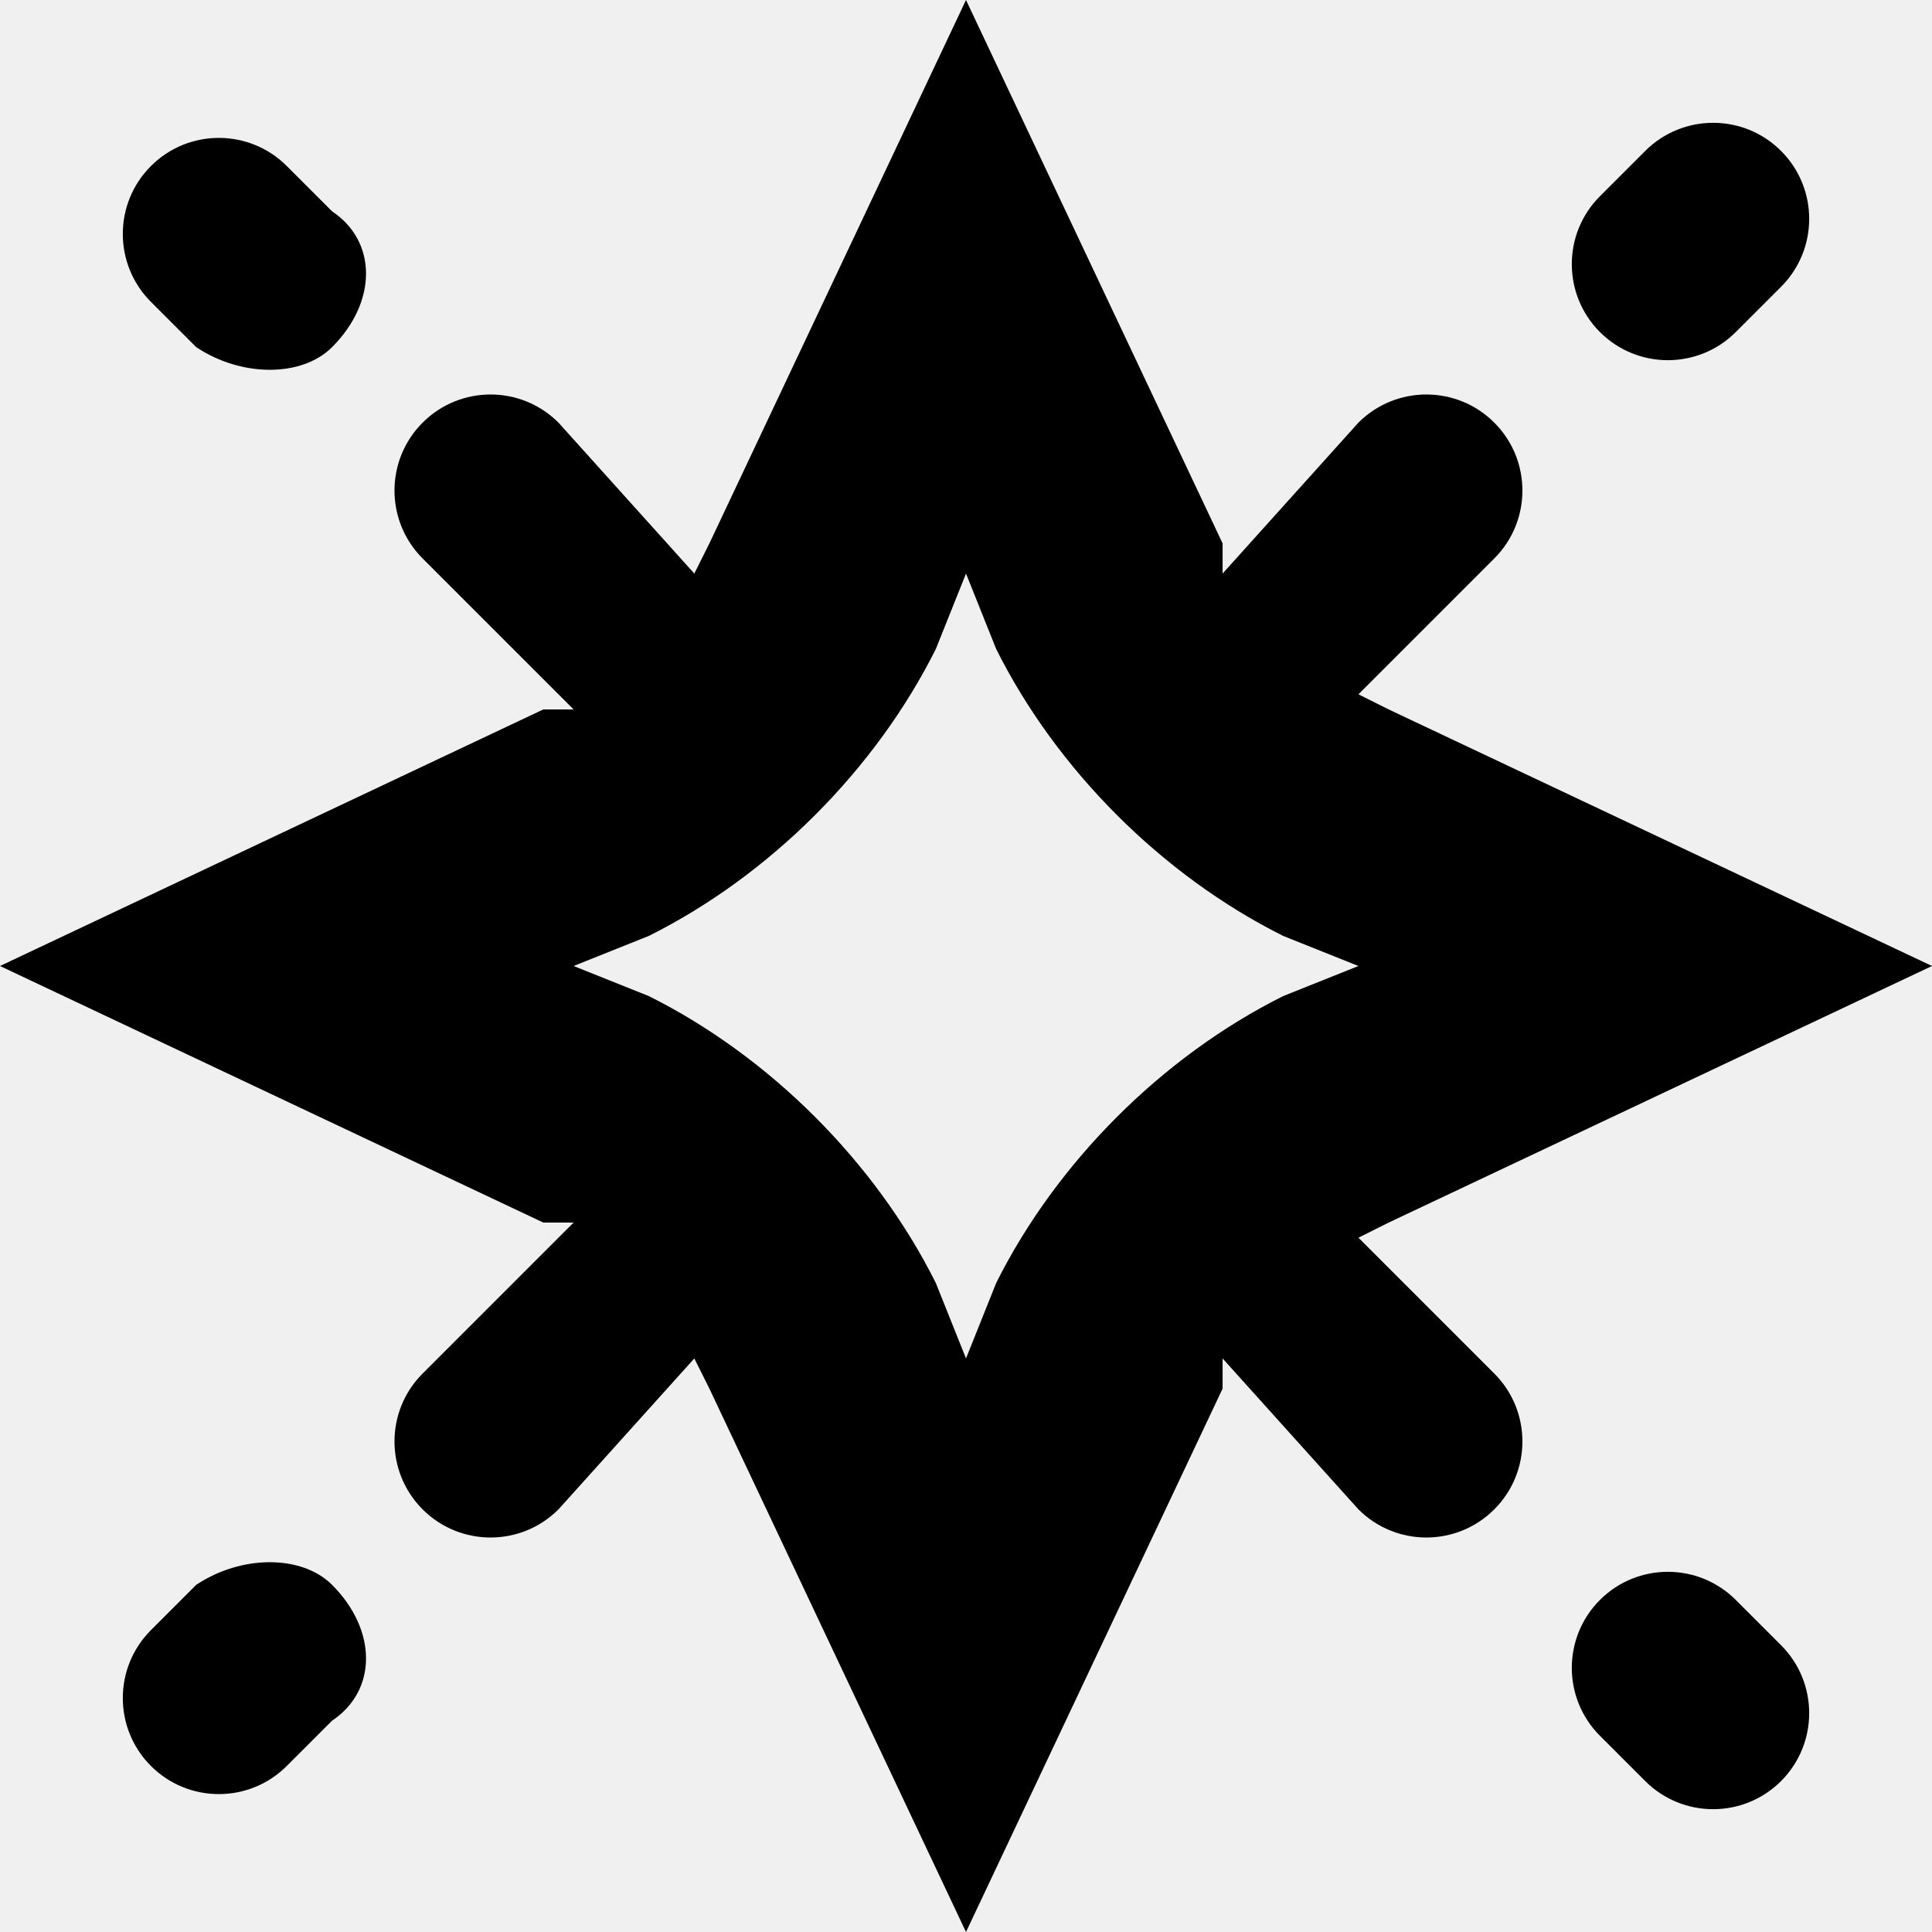
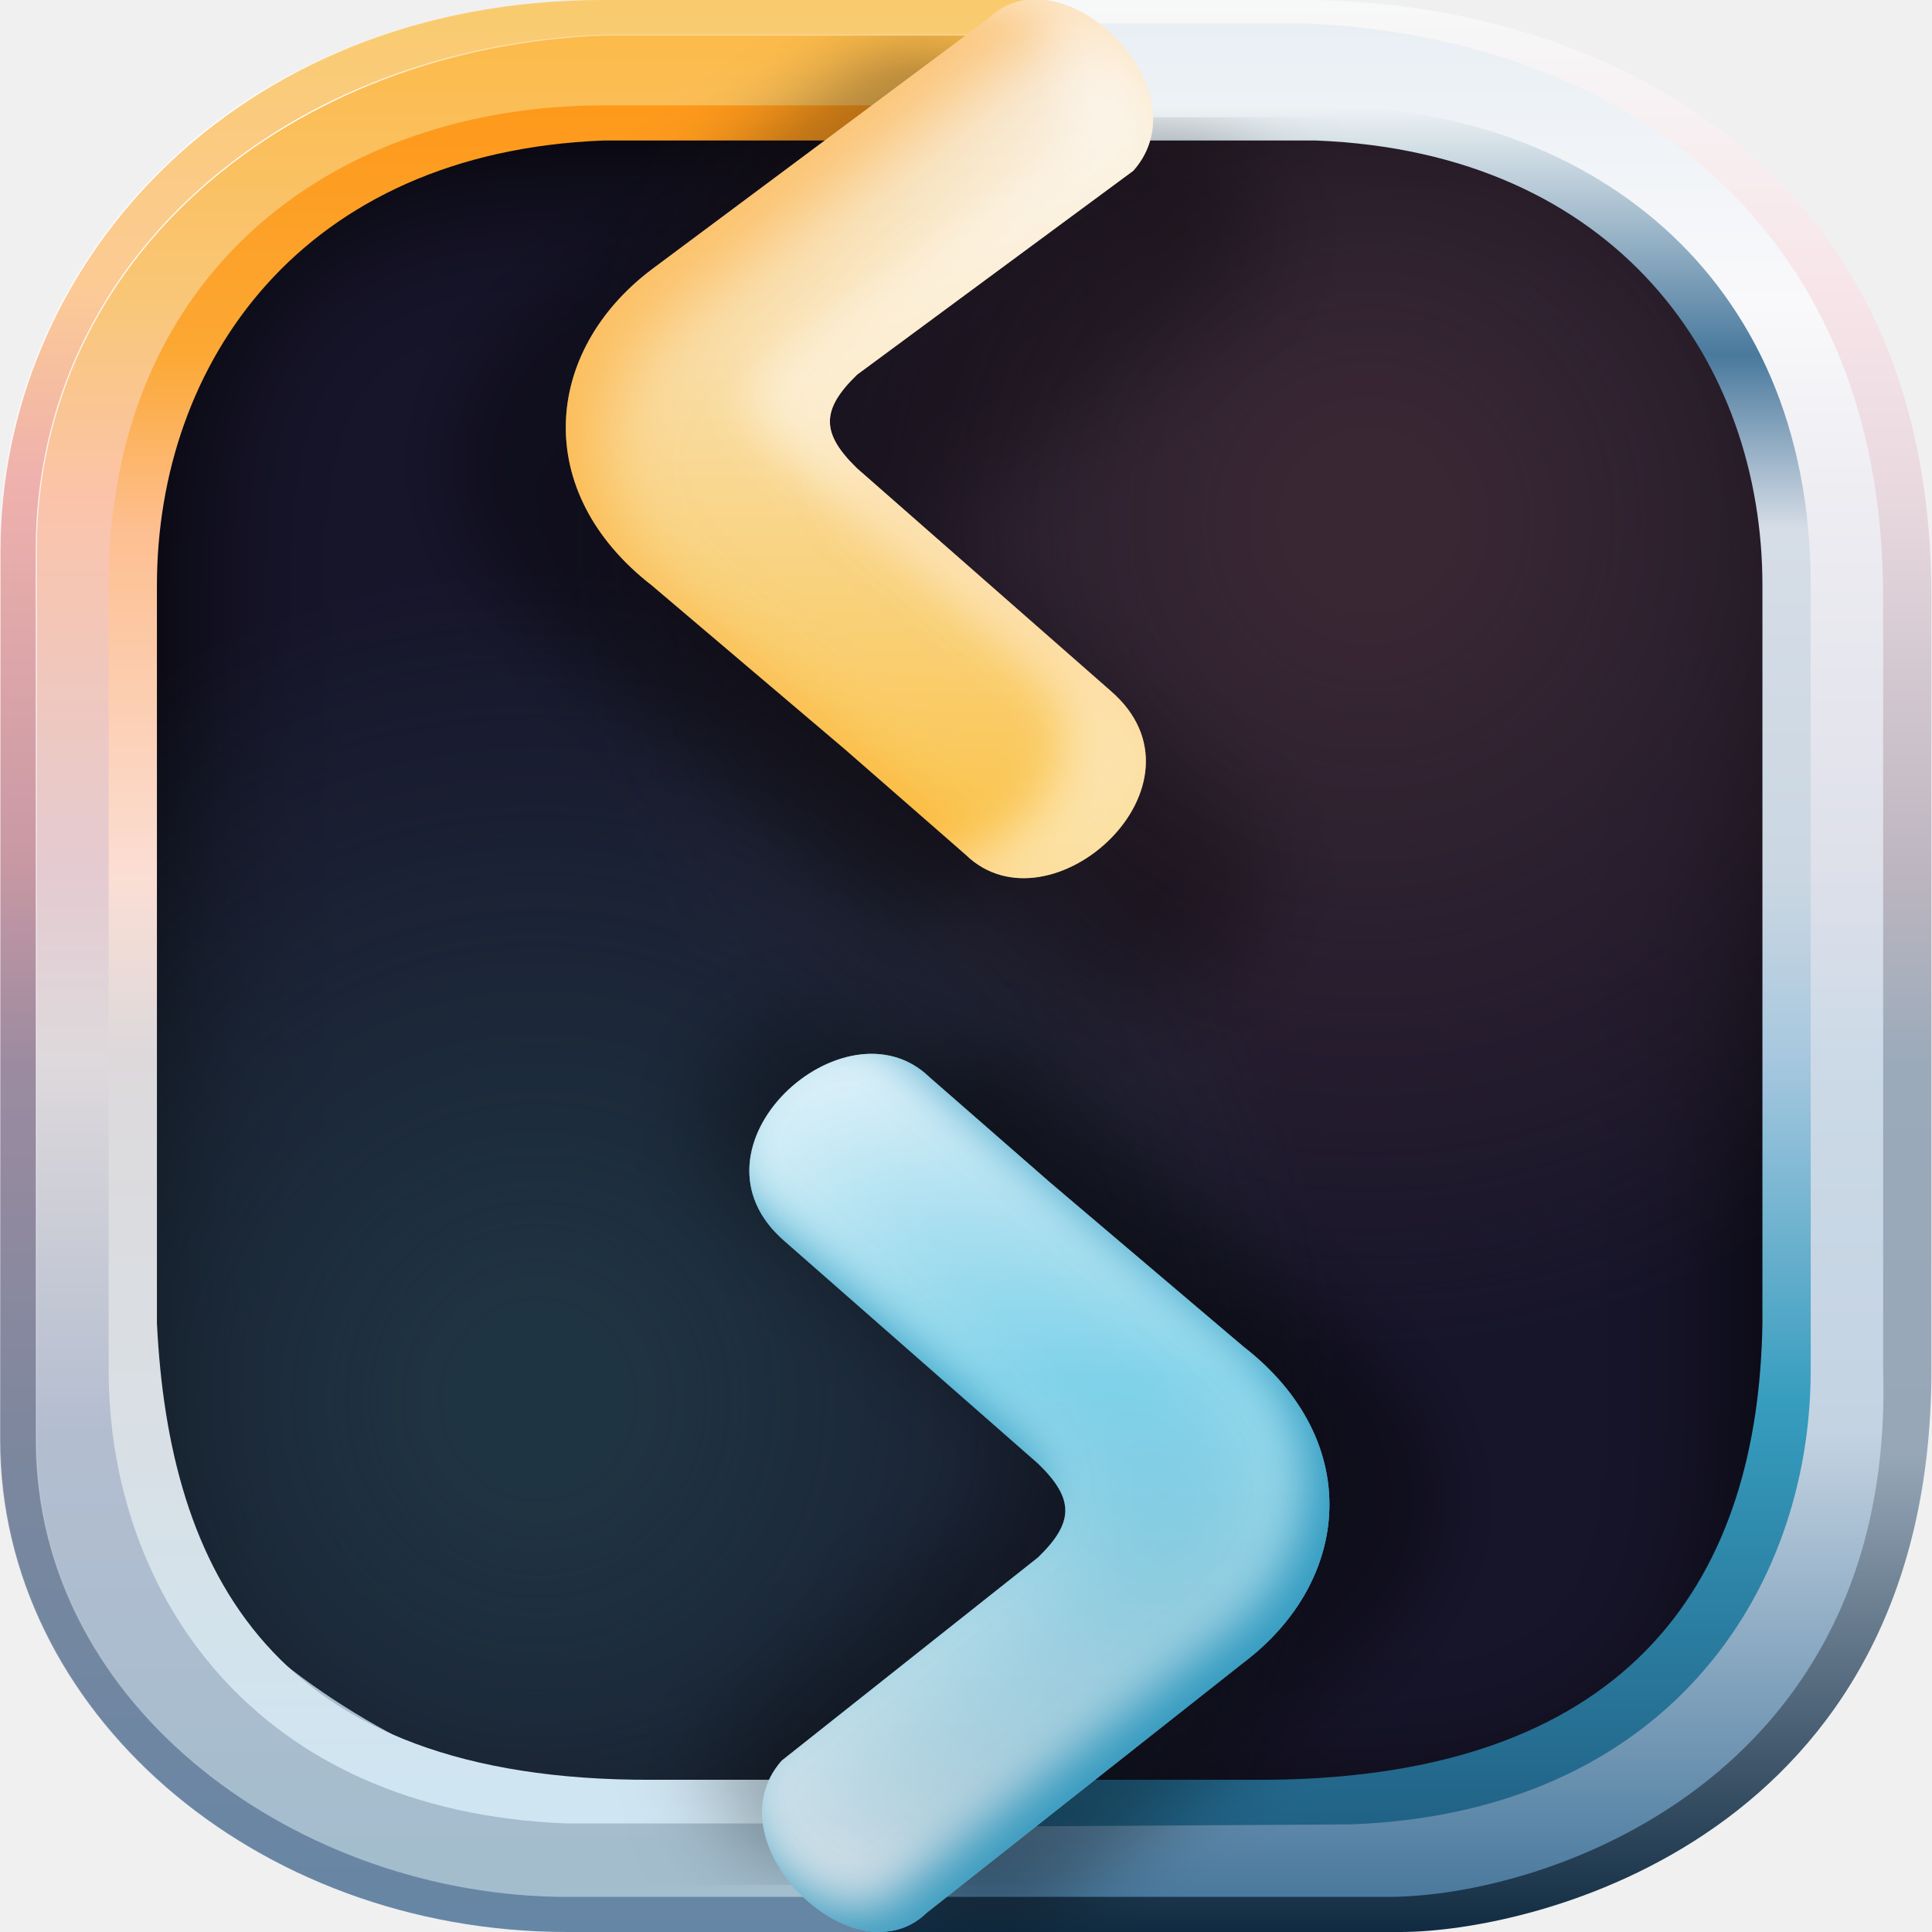
- <svg xmlns="http://www.w3.org/2000/svg" viewBox="0 0 128 128">
-   <path fill-rule="evenodd" d="M81 36 64 0 47 36l-1 2-9-10a6 6 0 0 0-9 9l10 10h-2L0 64l36 17h2L28 91a6 6 0 1 0 9 9l9-10 1 2 17 36 17-36v-2l9 10a6 6 0 1 0 9-9l-9-9 2-1 36-17-36-17-2-1 9-9a6 6 0 1 0-9-9l-9 10v-2Zm-17 2-2 5c-4 8-11 15-19 19l-5 2 5 2c8 4 15 11 19 19l2 5 2-5c4-8 11-15 19-19l5-2-5-2c-8-4-15-11-19-19l-2-5Z" clip-rule="evenodd" />
-   <path d="M118 19a6 6 0 0 0-9-9l-3 3a6 6 0 1 0 9 9l3-3Zm-96 4c-2 2-6 2-9 0l-3-3a6 6 0 1 1 9-9l3 3c3 2 3 6 0 9Zm0 82c-2-2-6-2-9 0l-3 3a6 6 0 1 0 9 9l3-3c3-2 3-6 0-9Zm96 4a6 6 0 0 1-9 9l-3-3a6 6 0 1 1 9-9l3 3Z" />
-   <style>path{fill:#000}@media (prefers-color-scheme:dark){path{fill:#fff}}</style>
+ <svg xmlns="http://www.w3.org/2000/svg" xmlns:ns1="https://boxy-svg.com" viewBox="0 0 165 165">
+   <defs>
+     <radialGradient id="Background1" cx="0.75" cy="0.25">
+       <stop offset="0.1" stop-color="#392733" stop-opacity="1" />
+       <stop offset="0.95" stop-color="#392733" stop-opacity="0" />
+     </radialGradient>
+     <radialGradient id="Background2" cx="0.25" cy="0.75">
+       <stop offset="0.1" stop-color="#1F3442" stop-opacity="1" />
+       <stop offset="0.95" stop-color="#1F3442" stop-opacity="0" />
+     </radialGradient>
+     <linearGradient id="LeftMidBorder" x1="0" x2="0" y1="0" y2="1">
+       <stop offset="0" stop-color="#FCBA48" />
+       <stop offset="0.15" stop-color="#F9C77A" />
+       <stop offset="0.25" stop-color="#FBC4AA" />
+       <stop offset="0.45" stop-color="#E4CBD1" />
+       <stop offset="0.55" stop-color="#DED9DC" />
+       <stop offset="0.75" stop-color="#B3BDD0" />
+       <stop offset="1" stop-color="#A2BDCD" />
+     </linearGradient>
+     <linearGradient id="LeftOuterBorder" x1="0" x2="0" y1="0" y2="1">
+       <stop offset="0" stop-color="#F9CB6C" />
+       <stop offset="0.15" stop-color="#FCCB95" />
+       <stop offset="0.25" stop-color="#EFB1AD" />
+       <stop offset="0.45" stop-color="#C798A4" />
+       <stop offset="0.55" stop-color="#9C8BA0" />
+       <stop offset="0.75" stop-color="#7C879E" />
+       <stop offset="1" stop-color="#6586A5" />
+     </linearGradient>
+     <linearGradient id="LeftInnerBorder" x1="0" x2="0" y1="0" y2="1">
+       <stop offset="0" stop-color="#FE9819" />
+       <stop offset="0.15" stop-color="#FCA834" />
+       <stop offset="0.25" stop-color="#FDBF90" />
+       <stop offset="0.45" stop-color="#FBDED4" />
+       <stop offset="0.55" stop-color="#DDD9DB" />
+       <stop offset="0.75" stop-color="#D9DFE4" />
+       <stop offset="1" stop-color="#CEE6F3" />
+     </linearGradient>
+     <linearGradient id="RightMidBorder" x1="0" x2="0" y1="0" y2="1">
+       <stop offset="0" stop-color="#E9EFF4" />
+       <stop offset="0.15" stop-color="#F9F9FB" />
+       <stop offset="0.25" stop-color="#EEEDF2" />
+       <stop offset="0.45" stop-color="#DEE0EA" />
+       <stop offset="0.55" stop-color="#CCDAE7" />
+       <stop offset="0.75" stop-color="#C4D3E2" />
+       <stop offset="1" stop-color="#49799D" />
+     </linearGradient>
+     <linearGradient id="RightOuterBorder" x1="0" x2="0" y1="0" y2="1">
+       <stop offset="0" stop-color="#F7F9F9" />
+       <stop offset="0.15" stop-color="#F7E5E9" />
+       <stop offset="0.25" stop-color="#EADAE0" />
+       <stop offset="0.45" stop-color="#BDB6C0" />
+       <stop offset="0.55" stop-color="#9BAABA" />
+       <stop offset="0.75" stop-color="#97A7B8" />
+       <stop offset="1" stop-color="#0E293F" />
+     </linearGradient>
+     <linearGradient id="RightInnerBorder" x1="0" x2="0" y1="0" y2="1">
+       <stop offset="0" stop-color="#F7F9F9" />
+       <stop offset="0.15" stop-color="#49799D" />
+       <stop offset="0.25" stop-color="#D6DDE7" />
+       <stop offset="0.45" stop-color="#CAD7E2" />
+       <stop offset="0.55" stop-color="#A8C8DF" />
+       <stop offset="0.75" stop-color="#369DBF" />
+       <stop offset="1" stop-color="#206084" />
+     </linearGradient>
+     <linearGradient id="LeftArrow" x1="0" x2="0" y1="0" y2="1">
+       <stop offset="0" stop-color="#F8F0EA" />
+       <stop offset="1" stop-color="#FAC347" />
+     </linearGradient>
+     <linearGradient id="RightArrow" x1="0" x2="0" y1="0" y2="1">
+       <stop offset="0" stop-color="#B8E1F2" />
+       <stop offset="0.369" stop-color="#5DC6E3" />
+       <stop offset="1" style="stop-color: rgb(160, 186, 202);" />
+     </linearGradient>
+     <filter id="drop-shadow-filter-0" ns1:preset="drop-shadow 1 -10 3 3 0.5 rgba(0,0,0,0.3)" color-interpolation-filters="sRGB" x="-50%" y="-50%" width="200%" height="200%">
+       <feGaussianBlur in="SourceAlpha" stdDeviation="3" />
+       <feOffset dx="-10" dy="3" />
+       <feComponentTransfer result="offsetblur">
+         <feFuncA id="spread-ctrl" type="linear" slope="1" />
+       </feComponentTransfer>
+       <feFlood flood-color="rgba(0,0,0,0.3)" />
+       <feComposite in2="offsetblur" operator="in" />
+       <feMerge>
+         <feMergeNode />
+         <feMergeNode in="SourceGraphic" />
+       </feMerge>
+     </filter>
+     <filter id="drop-shadow-filter-1" ns1:preset="drop-shadow 1 10 0 3 0.5 rgba(0,0,0,0.3)" color-interpolation-filters="sRGB" x="-50%" y="-50%" width="200%" height="200%">
+       <feGaussianBlur in="SourceAlpha" stdDeviation="3" />
+       <feOffset dx="10" dy="0" />
+       <feComponentTransfer result="offsetblur">
+         <feFuncA id="spread-ctrl" type="linear" slope="1" />
+       </feComponentTransfer>
+       <feFlood flood-color="rgba(0,0,0,0.3)" />
+       <feComposite in2="offsetblur" operator="in" />
+       <feMerge>
+         <feMergeNode />
+         <feMergeNode in="SourceGraphic" />
+       </feMerge>
+     </filter>
+     <filter id="drop-shadow-filter-2" ns1:preset="drop-shadow 1 10 10 4 0.5 rgba(0,0,0,0.3)" color-interpolation-filters="sRGB" x="-50%" y="-50%" width="200%" height="200%">
+       <feGaussianBlur in="SourceAlpha" stdDeviation="4" />
+       <feOffset dx="10" dy="10" />
+       <feComponentTransfer result="offsetblur">
+         <feFuncA id="spread-ctrl" type="linear" slope="1" />
+       </feComponentTransfer>
+       <feFlood flood-color="rgba(0,0,0,0.3)" />
+       <feComposite in2="offsetblur" operator="in" />
+       <feMerge>
+         <feMergeNode />
+         <feMergeNode in="SourceGraphic" />
+       </feMerge>
+     </filter>
+     <filter id="drop-shadow-filter-3" ns1:preset="drop-shadow 1 -4 -4 4 0.5 rgba(0,0,0,0.3)" color-interpolation-filters="sRGB" x="-50%" y="-50%" width="200%" height="200%">
+       <feGaussianBlur in="SourceAlpha" stdDeviation="4" />
+       <feOffset dx="-4" dy="-4" />
+       <feComponentTransfer result="offsetblur">
+         <feFuncA id="spread-ctrl" type="linear" slope="1" />
+       </feComponentTransfer>
+       <feFlood flood-color="rgba(0,0,0,0.3)" />
+       <feComposite in2="offsetblur" operator="in" />
+       <feMerge>
+         <feMergeNode />
+         <feMergeNode in="SourceGraphic" />
+       </feMerge>
+     </filter>
+     <filter id="inner-shadow-filter-0" ns1:preset="inner-shadow 1 0 0 9 1 #000000b3" color-interpolation-filters="sRGB" x="-50%" y="-50%" width="200%" height="200%">
+       <feOffset dx="0" dy="0" />
+       <feGaussianBlur stdDeviation="9" />
+       <feComposite operator="out" in="SourceGraphic" />
+       <feComponentTransfer result="choke">
+         <feFuncA type="linear" slope="2" />
+       </feComponentTransfer>
+       <feFlood flood-color="#000000b3" result="color" />
+       <feComposite operator="in" in="color" in2="choke" result="shadow" />
+       <feComposite operator="over" in="shadow" in2="SourceGraphic" />
+     </filter>
+     <marker id="marker-0" viewBox="0 0 100 100" overflow="visible" orient="auto" refX="50" refY="50" ns1:pinned="true" />
+     <linearGradient id="gradient-1" ns1:pinned="true">
+       <stop offset="0" style="stop-color: rgba(255, 255, 255, 0);" />
+       <stop offset="0.054" style="stop-color: rgb(255, 255, 255);" />
+       <stop offset="1" style="stop-color: rgba(255, 255, 255, 0);" />
+     </linearGradient>
+     <linearGradient id="gradient-1-0" href="#gradient-1" gradientUnits="userSpaceOnUse" x1="43" y1="0" x2="43" y2="165" gradientTransform="matrix(1.030942, 0, 0, 1, 0, 0)" />
+     <filter id="inner-shadow-filter-1" ns1:preset="inner-shadow 1 3 3 3 0.32 #ff9600b3" color-interpolation-filters="sRGB" x="-50%" y="-50%" width="200%" height="200%">
+       <feOffset dx="3" dy="3" />
+       <feGaussianBlur stdDeviation="3" />
+       <feComposite operator="out" in="SourceGraphic" />
+       <feComponentTransfer result="choke">
+         <feFuncA type="linear" slope="0.64" />
+       </feComponentTransfer>
+       <feFlood flood-color="#ff9600b3" result="color" />
+       <feComposite operator="in" in="color" in2="choke" result="shadow" />
+       <feComposite operator="over" in="shadow" in2="SourceGraphic" />
+     </filter>
+     <filter id="inner-shadow-filter-2" ns1:preset="inner-shadow 1 -7 -2 2 0.35 #ffffffb3" color-interpolation-filters="sRGB" x="-50%" y="-50%" width="200%" height="200%">
+       <feOffset dx="-7" dy="-2" />
+       <feGaussianBlur stdDeviation="2" />
+       <feComposite operator="out" in="SourceGraphic" />
+       <feComponentTransfer result="choke">
+         <feFuncA type="linear" slope="0.7" />
+       </feComponentTransfer>
+       <feFlood flood-color="#ffffffb3" result="color" />
+       <feComposite operator="in" in="color" in2="choke" result="shadow" />
+       <feComposite operator="over" in="shadow" in2="SourceGraphic" />
+     </filter>
+     <filter id="inner-shadow-filter-3" ns1:preset="inner-shadow 1 -2 -2 2 0.5 #0082b0b3" color-interpolation-filters="sRGB" x="-50%" y="-50%" width="200%" height="200%">
+       <feOffset dx="-2" dy="-2" />
+       <feGaussianBlur stdDeviation="2" />
+       <feComposite operator="out" in="SourceGraphic" />
+       <feComponentTransfer result="choke">
+         <feFuncA type="linear" slope="1" />
+       </feComponentTransfer>
+       <feFlood flood-color="#0082b0b3" result="color" />
+       <feComposite operator="in" in="color" in2="choke" result="shadow" />
+       <feComposite operator="over" in="shadow" in2="SourceGraphic" />
+     </filter>
+     <filter id="inner-shadow-filter-4" ns1:preset="inner-shadow 1 2 2 10 0.5 #ffffffb3" color-interpolation-filters="sRGB" x="-50%" y="-50%" width="200%" height="200%">
+       <feOffset dx="2" dy="2" />
+       <feGaussianBlur stdDeviation="10" />
+       <feComposite operator="out" in="SourceGraphic" />
+       <feComponentTransfer result="choke">
+         <feFuncA type="linear" slope="1" />
+       </feComponentTransfer>
+       <feFlood flood-color="#ffffffb3" result="color" />
+       <feComposite operator="in" in="color" in2="choke" result="shadow" />
+       <feComposite operator="over" in="shadow" in2="SourceGraphic" />
+     </filter>
+   </defs>
+   <rect x="10.309" y="10" width="144.332" height="150" rx="30" ry="30" fill="#17152A" style="filter: url(&quot;#inner-shadow-filter-0&quot;);" />
+   <rect x="8.696" y="6.756" width="144.332" height="150" rx="30" ry="30" fill="url(#Background1)" style="" />
+   <rect x="9.814" y="7.236" width="144.332" height="150" rx="30" ry="30" fill="url(#Background2)" style="filter: none;" />
+   <path fill="url(#LeftMidBorder)" d="M 87.63 10 L 51.547 10 C 25.773 10 10.309 30 10.309 47 L 10.309 120 C 10.309 136 36.27 154.639 56.888 154.639 L 78.538 154.639 L 78.352 163 L 48.454 163 C 21.65 163 1.03 141 1.03 120 L 1.03 47 C 1.03 24 24.743 2 51.547 2 L 87.63 2 L 87.63 10 Z" style="" />
+   <path fill="url(#RightMidBorder)" d="M 85.568 10 L 112.373 10 C 138.146 10 153.61 30 153.61 47 L 151.907 121.927 C 152.191 143.341 128.377 154.532 107.758 154.532 L 77.213 154.323 L 75.996 163 L 119.589 163 C 148.456 163 163.92 143 163.92 120 L 163.92 47 C 163.92 24 142.27 1 112.373 1 L 85.568 1 L 85.568 10 Z" style="" />
+   <path fill="url(#LeftOuterBorder)" d="M 88.66 3 L 51.547 3 C 24.743 4 3.093 22 3.093 47 L 3.093 123 C 3.093 146 25.773 162 48.454 162 L 78.352 162 L 78.352 165 L 48.454 165 C 21.65 165 0 146 0 123 L 0 47 C 0 23 19.587 0 51.547 0 L 88.66 0 L 88.66 3 Z" style="stroke-width: 0.1px; stroke: url(&quot;#gradient-1-0&quot;);" />
+   <path fill="url(#LeftInnerBorder)" d="M 87.63 9 L 51.547 9 C 28.866 9 9.279 23 9.279 50 L 9.279 117 C 9.279 136 21.65 154.73 48.454 155.73 L 78.352 155.73 L 78.352 152 L 55.67 152 C 23.087 152.118 14.433 134 13.402 113 L 13.402 50 C 13.402 31 25.773 13 51.547 12 L 87.63 12 L 87.63 9 Z" style="" />
+   <path fill="url(#RightOuterBorder)" d="M 88.347 2 L 111.342 2 C 137.115 3 160.827 18 160.827 51 L 160.827 117 C 161.858 152 131.96 162 118.559 162 L 74.227 162 L 75.174 165 L 119.589 165 C 130.93 165 164.95 157 164.95 117 L 164.95 51 C 164.95 12 134.022 0 111.342 0 L 88.347 0 L 88.347 2 Z" style="" />
+   <path fill="url(#RightInnerBorder)" d="M 76.29 9 L 112.373 9 C 135.053 9 154.642 23 154.642 50 L 154.642 117 C 154.642 136 142.223 154.807 115.419 155.807 L 85.568 155.991 L 85.568 152 L 108.249 152 C 140.005 151.763 150.196 134.118 150.518 113 L 150.518 50 C 150.518 31 138.146 13 112.373 12 L 76.29 12 L 76.29 9 Z" style="" />
+   <path fill="url(#LeftArrow)" d="M 72.166 64 L 82.476 73 C 89.692 80 104.125 67 94.846 59 L 73.197 40 C 70.104 37 70.104 35 73.197 32 L 96.792 14.581 C 102.978 7.581 90.607 -4.419 84.421 1.581 L 55.67 23 C 46.392 30 45.362 42 55.67 50 L 72.166 64 Z" style="paint-order: fill; filter: url(&quot;#inner-shadow-filter-1&quot;) url(&quot;#inner-shadow-filter-2&quot;) url(&quot;#drop-shadow-filter-0&quot;) url(&quot;#drop-shadow-filter-2&quot;);" />
+   <path fill="url(#RightArrow)" d="M 89.692 101 L 79.383 92 C 72.166 85 57.733 98 67.011 106 L 88.66 125 C 91.753 128 91.753 130 88.66 133 L 66.763 150.361 C 60.577 157.361 72.948 169.361 79.134 163.361 L 106.187 142 C 115.466 135 116.496 123 106.187 115 L 89.692 101 Z" style="filter: url(&quot;#inner-shadow-filter-4&quot;) url(&quot;#inner-shadow-filter-3&quot;) url(&quot;#drop-shadow-filter-1&quot;) url(&quot;#drop-shadow-filter-3&quot;);" />
</svg>
